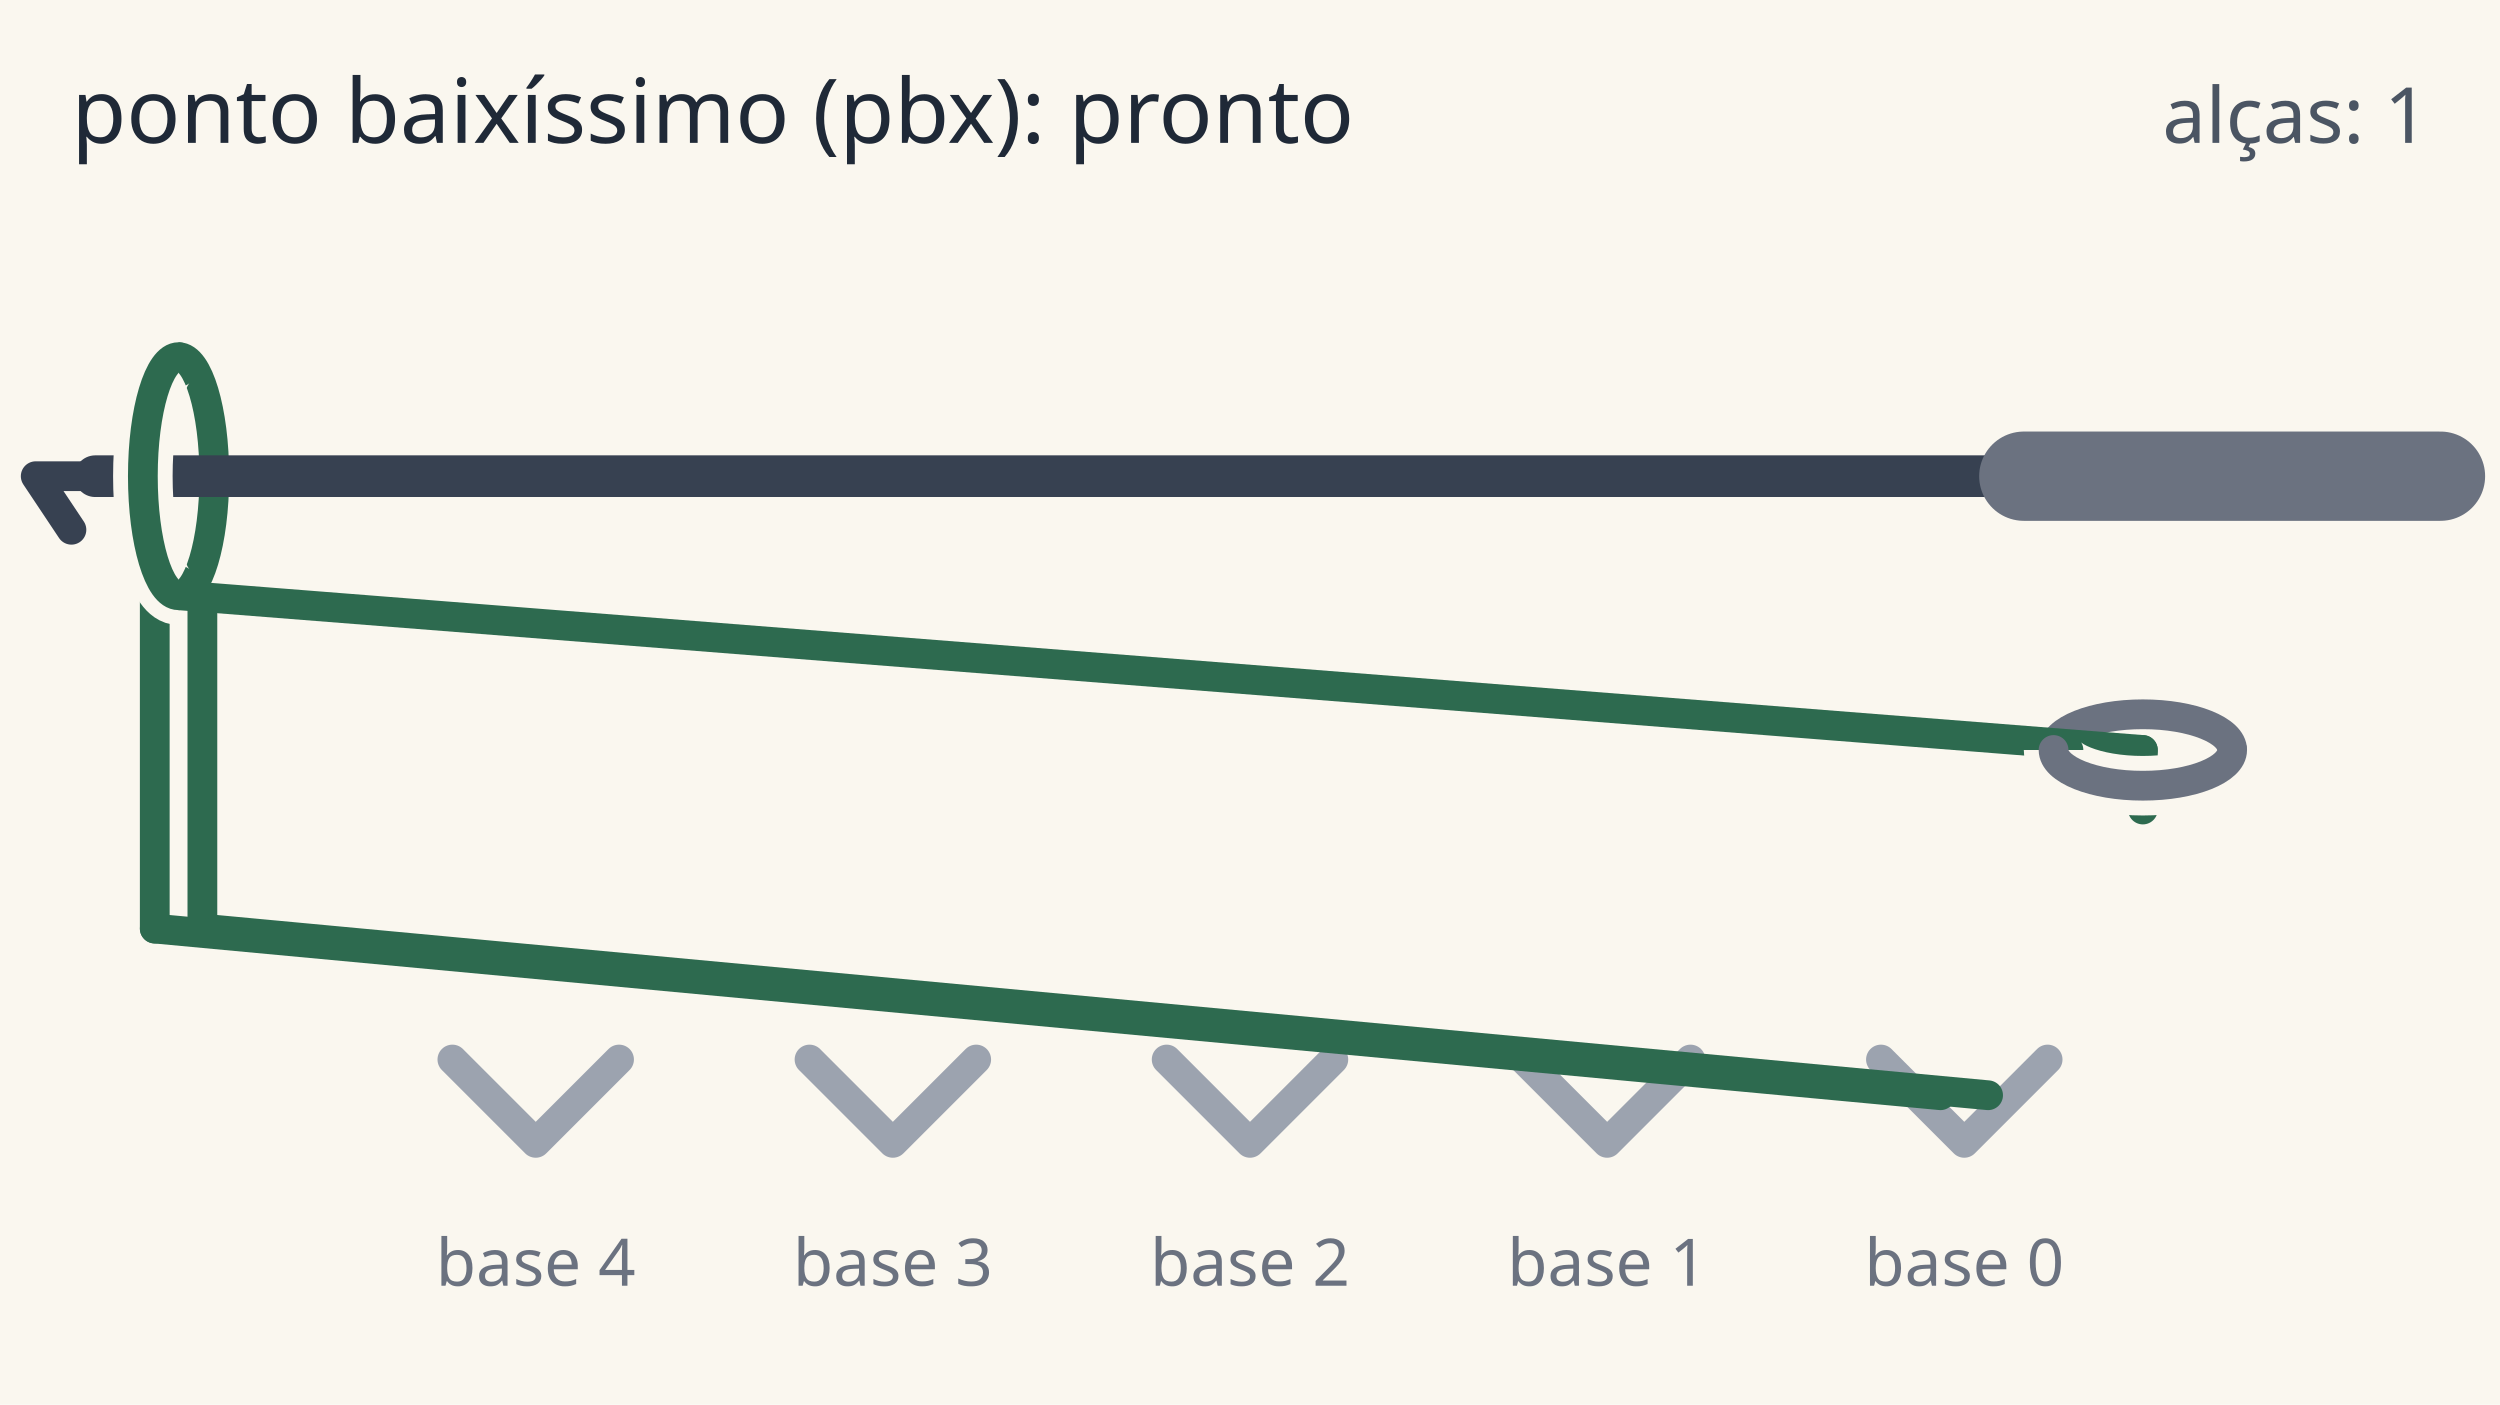
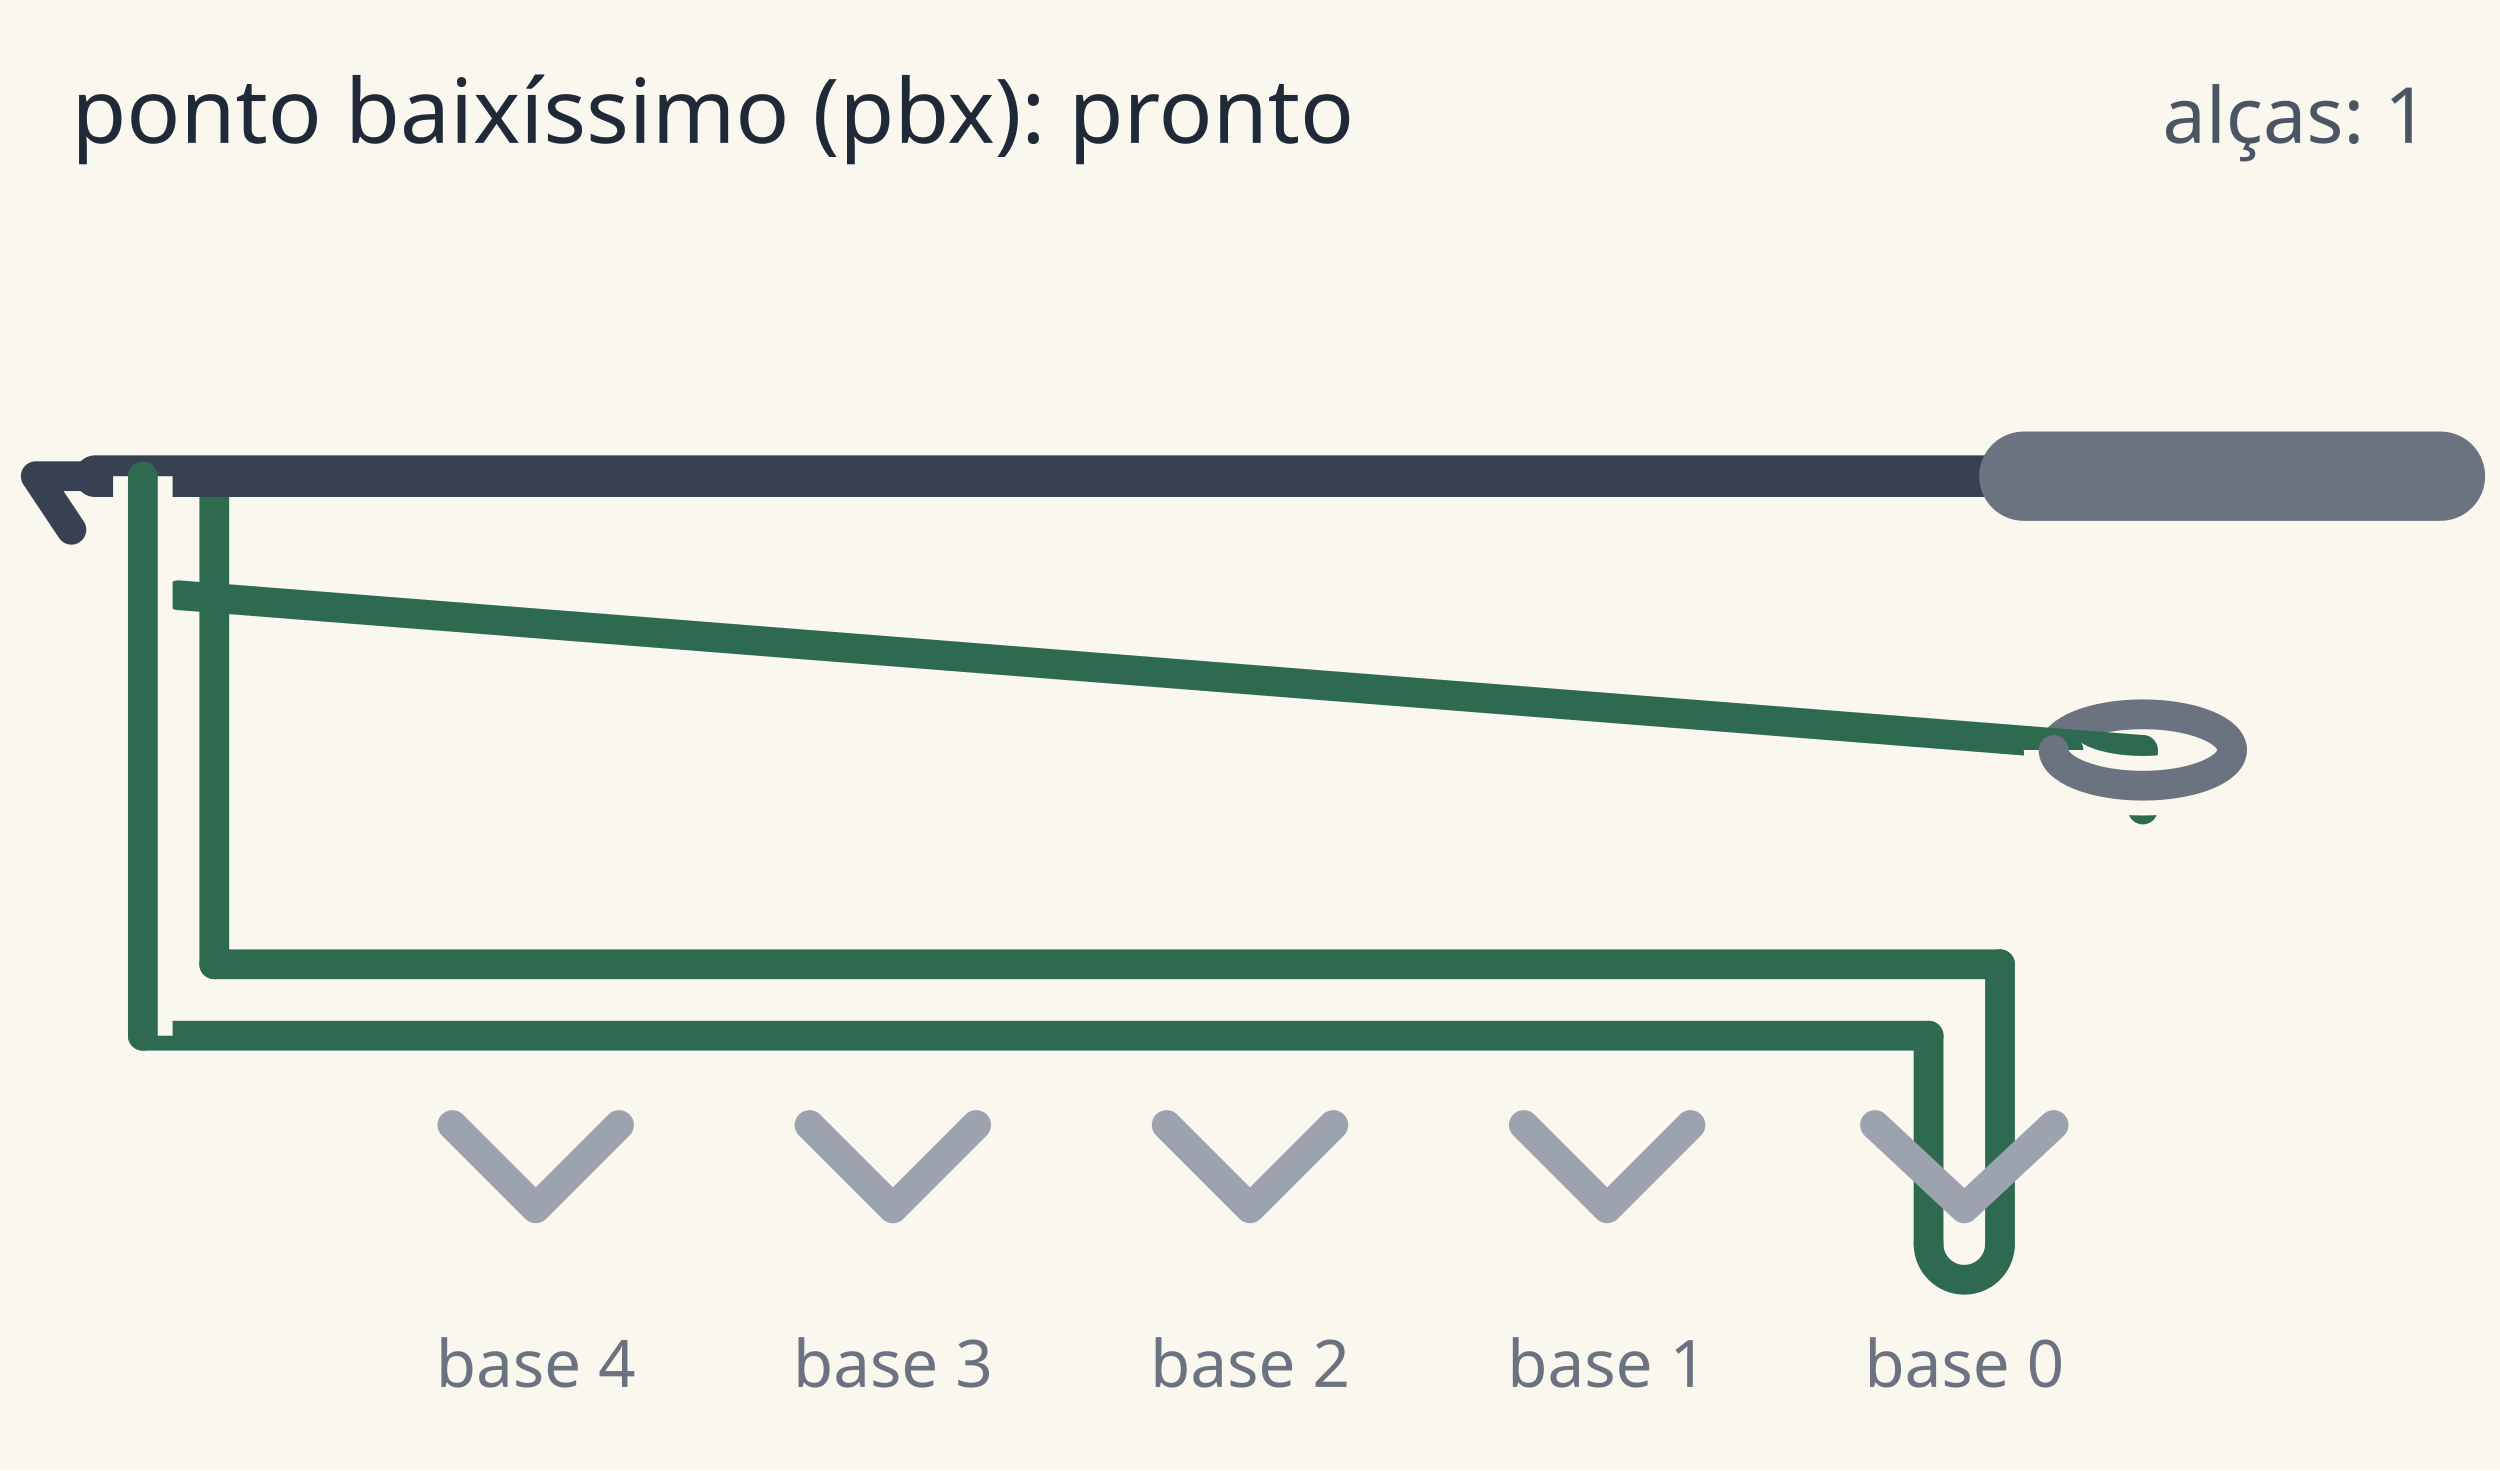
- <svg xmlns="http://www.w3.org/2000/svg" viewBox="0 0 420.0 236.0" width="420.0" height="236.0" font-family="sans-serif">
+ <svg xmlns="http://www.w3.org/2000/svg" viewBox="0 0 420.0 247.0" width="420.0" height="247.0" font-family="sans-serif">
  <rect width="100%" height="100%" fill="#faf7ef" />
  <text x="12" y="24" font-size="15" fill="#1f2937">ponto baixíssimo (pbx): pronto</text>
  <text x="408.0" y="24" font-size="13" text-anchor="end" fill="#4b5563">alças: 1</text>
-   <path data-base-top="0" d="M 316.0 178.0 L 330.0 192.0 L 344.0 178.0" fill="none" stroke="#9ca3af" stroke-width="5" stroke-linecap="round" stroke-linejoin="round" />
-   <text x="330.0" y="216.0" font-size="11" text-anchor="middle" fill="#6b7280">base 0</text>
-   <path data-base-top="1" d="M 256.0 178.0 L 270.0 192.0 L 284.0 178.0" fill="none" stroke="#9ca3af" stroke-width="5" stroke-linecap="round" stroke-linejoin="round" />
-   <text x="270.0" y="216.0" font-size="11" text-anchor="middle" fill="#6b7280">base 1</text>
-   <path data-base-top="2" d="M 196.0 178.0 L 210.0 192.0 L 224.0 178.0" fill="none" stroke="#9ca3af" stroke-width="5" stroke-linecap="round" stroke-linejoin="round" />
-   <text x="210.0" y="216.0" font-size="11" text-anchor="middle" fill="#6b7280">base 2</text>
-   <path data-base-top="3" d="M 136.0 178.0 L 150.0 192.0 L 164.0 178.0" fill="none" stroke="#9ca3af" stroke-width="5" stroke-linecap="round" stroke-linejoin="round" />
-   <text x="150.0" y="216.0" font-size="11" text-anchor="middle" fill="#6b7280">base 3</text>
-   <path data-base-top="4" d="M 76.0 178.0 L 90.0 192.0 L 104.0 178.0" fill="none" stroke="#9ca3af" stroke-width="5" stroke-linecap="round" stroke-linejoin="round" />
-   <text x="90.0" y="216.0" font-size="11" text-anchor="middle" fill="#6b7280">base 4</text>
-   <line data-leg="1" data-base="0" data-side="l" data-seg="v" x1="34.0" y1="100.0" x2="34.0" y2="156.0" stroke="#2d6a4f" stroke-width="5" stroke-linecap="round" />
-   <line data-leg="1" data-base="0" data-side="l" data-seg="d" x1="34.0" y1="156.0" x2="334.0" y2="184.0" stroke="#2d6a4f" stroke-width="5" stroke-linecap="round" />
-   <line data-leg="1" data-base="0" data-side="r" data-seg="v" x1="26.0" y1="100.0" x2="26.0" y2="156.0" stroke="#2d6a4f" stroke-width="5" stroke-linecap="round" />
-   <line data-leg="1" data-base="0" data-side="r" data-seg="d" x1="26.0" y1="156.0" x2="326.0" y2="184.0" stroke="#2d6a4f" stroke-width="5" stroke-linecap="round" />
-   <path data-loop="0" data-kind="initial" data-on-hook="0" data-part="back" d="M 345.0 126.0 A 15 6 0 0 1 375.0 126.0" fill="none" stroke="#6b7280" stroke-width="5" stroke-linecap="round" />
-   <path data-loop="1" data-kind="pulled" data-on-hook="1" data-part="back" d="M 30.0 60.0 A 6 20 0 0 1 30.0 100.0" fill="none" stroke="#2d6a4f" stroke-width="5" stroke-linecap="round" />
+   <text x="330.0" y="233.0" font-size="11" text-anchor="middle" fill="#6b7280">base 0</text>
+   <text x="270.0" y="233.0" font-size="11" text-anchor="middle" fill="#6b7280">base 1</text>
+   <text x="210.0" y="233.0" font-size="11" text-anchor="middle" fill="#6b7280">base 2</text>
+   <text x="150.0" y="233.0" font-size="11" text-anchor="middle" fill="#6b7280">base 3</text>
+   <text x="90.0" y="233.0" font-size="11" text-anchor="middle" fill="#6b7280">base 4</text>
+   <line data-leg="1" data-base="0" data-side="back" data-seg="1" x1="36.0" y1="162.0" x2="336.0" y2="162.0" stroke="#2d6a4f" stroke-width="5" stroke-linecap="round" />
+   <line data-leg="1" data-base="0" data-side="back" data-seg="2" x1="336.0" y1="162.0" x2="336.0" y2="209.0" stroke="#2d6a4f" stroke-width="5" stroke-linecap="round" />
+   <line data-leg="1" data-base="0" data-side="front" data-seg="1" x1="24.0" y1="174.0" x2="324.0" y2="174.0" stroke="#2d6a4f" stroke-width="5" stroke-linecap="round" />
+   <line data-leg="1" data-base="0" data-side="front" data-seg="2" x1="324.0" y1="174.0" x2="324.0" y2="209.0" stroke="#2d6a4f" stroke-width="5" stroke-linecap="round" />
+   <path data-leg-curve="1" data-base="0" d="M 336.0 209.0 A 6 6 0 0 1 324.0 209.0" fill="none" stroke="#2d6a4f" stroke-width="5" stroke-linecap="round" />
+   <path data-base-top="0" data-cx="330.0" data-hw="15.0" d="M 315.0 189.0 L 330.0 203.0 L 345.0 189.0" fill="none" stroke="#9ca3af" stroke-width="5" stroke-linecap="round" stroke-linejoin="round" />
+   <path data-base-top="1" data-cx="270.0" data-hw="14.0" d="M 256.0 189.0 L 270.0 203.0 L 284.0 189.0" fill="none" stroke="#9ca3af" stroke-width="5" stroke-linecap="round" stroke-linejoin="round" />
+   <path data-base-top="2" data-cx="210.0" data-hw="14.0" d="M 196.0 189.0 L 210.0 203.0 L 224.0 189.0" fill="none" stroke="#9ca3af" stroke-width="5" stroke-linecap="round" stroke-linejoin="round" />
+   <path data-base-top="3" data-cx="150.0" data-hw="14.0" d="M 136.0 189.0 L 150.0 203.0 L 164.0 189.0" fill="none" stroke="#9ca3af" stroke-width="5" stroke-linecap="round" stroke-linejoin="round" />
+   <path data-base-top="4" data-cx="90.0" data-hw="14.0" d="M 76.0 189.0 L 90.0 203.0 L 104.0 189.0" fill="none" stroke="#9ca3af" stroke-width="5" stroke-linecap="round" stroke-linejoin="round" />
+   <path data-loop="0" data-kind="initial" data-on-hook="0" data-part="back" data-cx="360.0" data-cy="126.0" d="M 345.0 126.0 A 15 6 0 0 1 375.0 126.0" fill="none" stroke="#6b7280" stroke-width="5" stroke-linecap="round" />
+   <line data-leg="1" data-base="0" data-side="back" data-seg="0" data-loop="1" data-kind="pulled" data-on-hook="1" data-part="back" data-cx="30.0" data-cy="80" x1="36.0" y1="80.0" x2="36.0" y2="162.0" stroke="#2d6a4f" stroke-width="5" stroke-linecap="round" />
  <line data-hook="1" x1="404.0" y1="80" x2="16.0" y2="80" stroke="#374151" stroke-width="7" stroke-linecap="round" />
  <line data-hook-handle="1" x1="410.0" y1="80" x2="340.0" y2="80" stroke="#6b7280" stroke-width="15" stroke-linecap="round" />
  <path data-hook-tip="1" d="M 18.0 80 L 6.0 80 L 12.0 89" fill="none" stroke="#374151" stroke-width="5" stroke-linecap="round" stroke-linejoin="round" />
  <line data-strand="1" data-draw="1" data-through="0" x1="30.0" y1="100.0" x2="360.0" y2="126.0" stroke="#2d6a4f" stroke-width="5" stroke-linecap="round" />
  <line data-strand="1" data-draw="1" data-exit="1" x1="360.0" y1="126.0" x2="360.0" y2="136.0" stroke="#2d6a4f" stroke-width="5" stroke-linecap="round" />
  <path d="M 345.0 126.0 A 15 6 0 0 0 375.0 126.0" fill="none" stroke="#faf7ef" stroke-width="10" stroke-linecap="butt" />
-   <path data-loop="0" data-kind="initial" data-on-hook="0" data-part="front" d="M 345.0 126.0 A 15 6 0 0 0 375.0 126.0" fill="none" stroke="#6b7280" stroke-width="5" stroke-linecap="round" />
-   <path d="M 30.0 60.0 A 6 20 0 0 0 30.0 100.0" fill="none" stroke="#faf7ef" stroke-width="10" stroke-linecap="butt" />
-   <path data-loop="1" data-kind="pulled" data-on-hook="1" data-part="front" d="M 30.0 60.0 A 6 20 0 0 0 30.0 100.0" fill="none" stroke="#2d6a4f" stroke-width="5" stroke-linecap="round" />
+   <path data-loop="0" data-kind="initial" data-on-hook="0" data-part="front" data-cx="360.0" data-cy="126.0" d="M 345.0 126.0 A 15 6 0 0 0 375.0 126.0" fill="none" stroke="#6b7280" stroke-width="5" stroke-linecap="round" />
+   <line x1="24.0" y1="80.0" x2="24.0" y2="174.0" stroke="#faf7ef" stroke-width="10" stroke-linecap="butt" />
+   <line data-leg="1" data-base="0" data-side="front" data-seg="0" data-loop="1" data-kind="pulled" data-on-hook="1" data-part="front" data-cx="30.0" data-cy="80" x1="24.0" y1="80.0" x2="24.0" y2="174.0" stroke="#2d6a4f" stroke-width="5" stroke-linecap="round" />
</svg>
